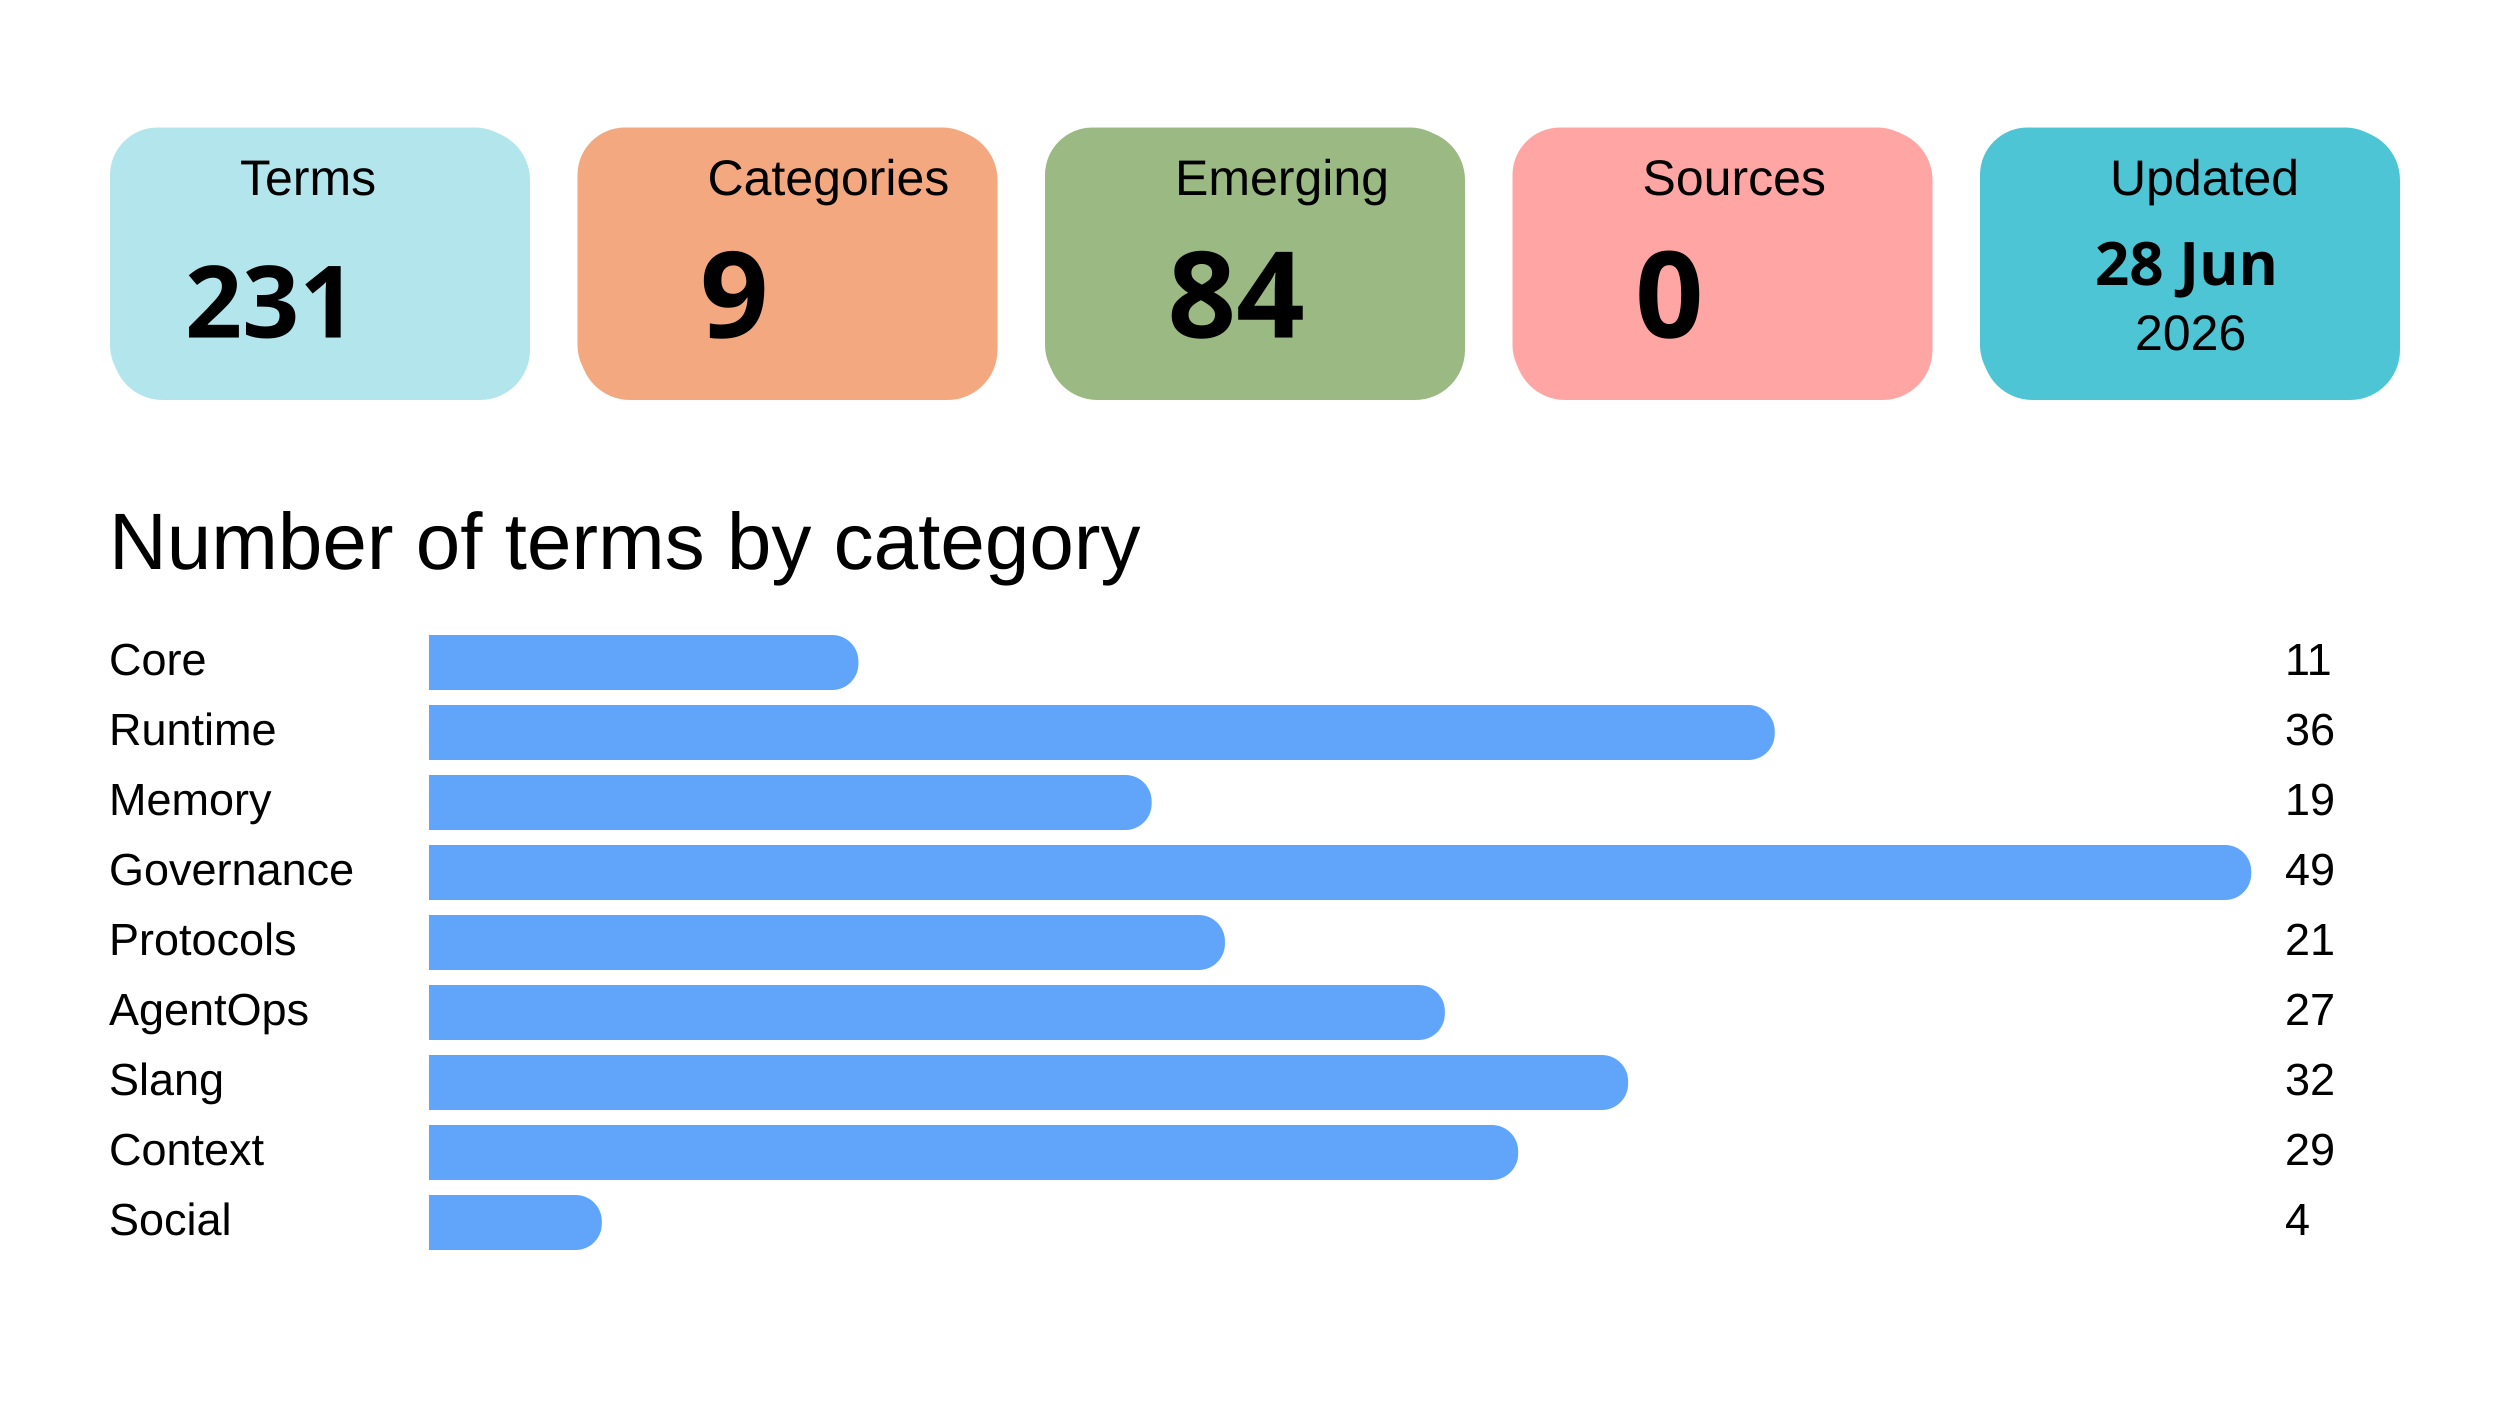
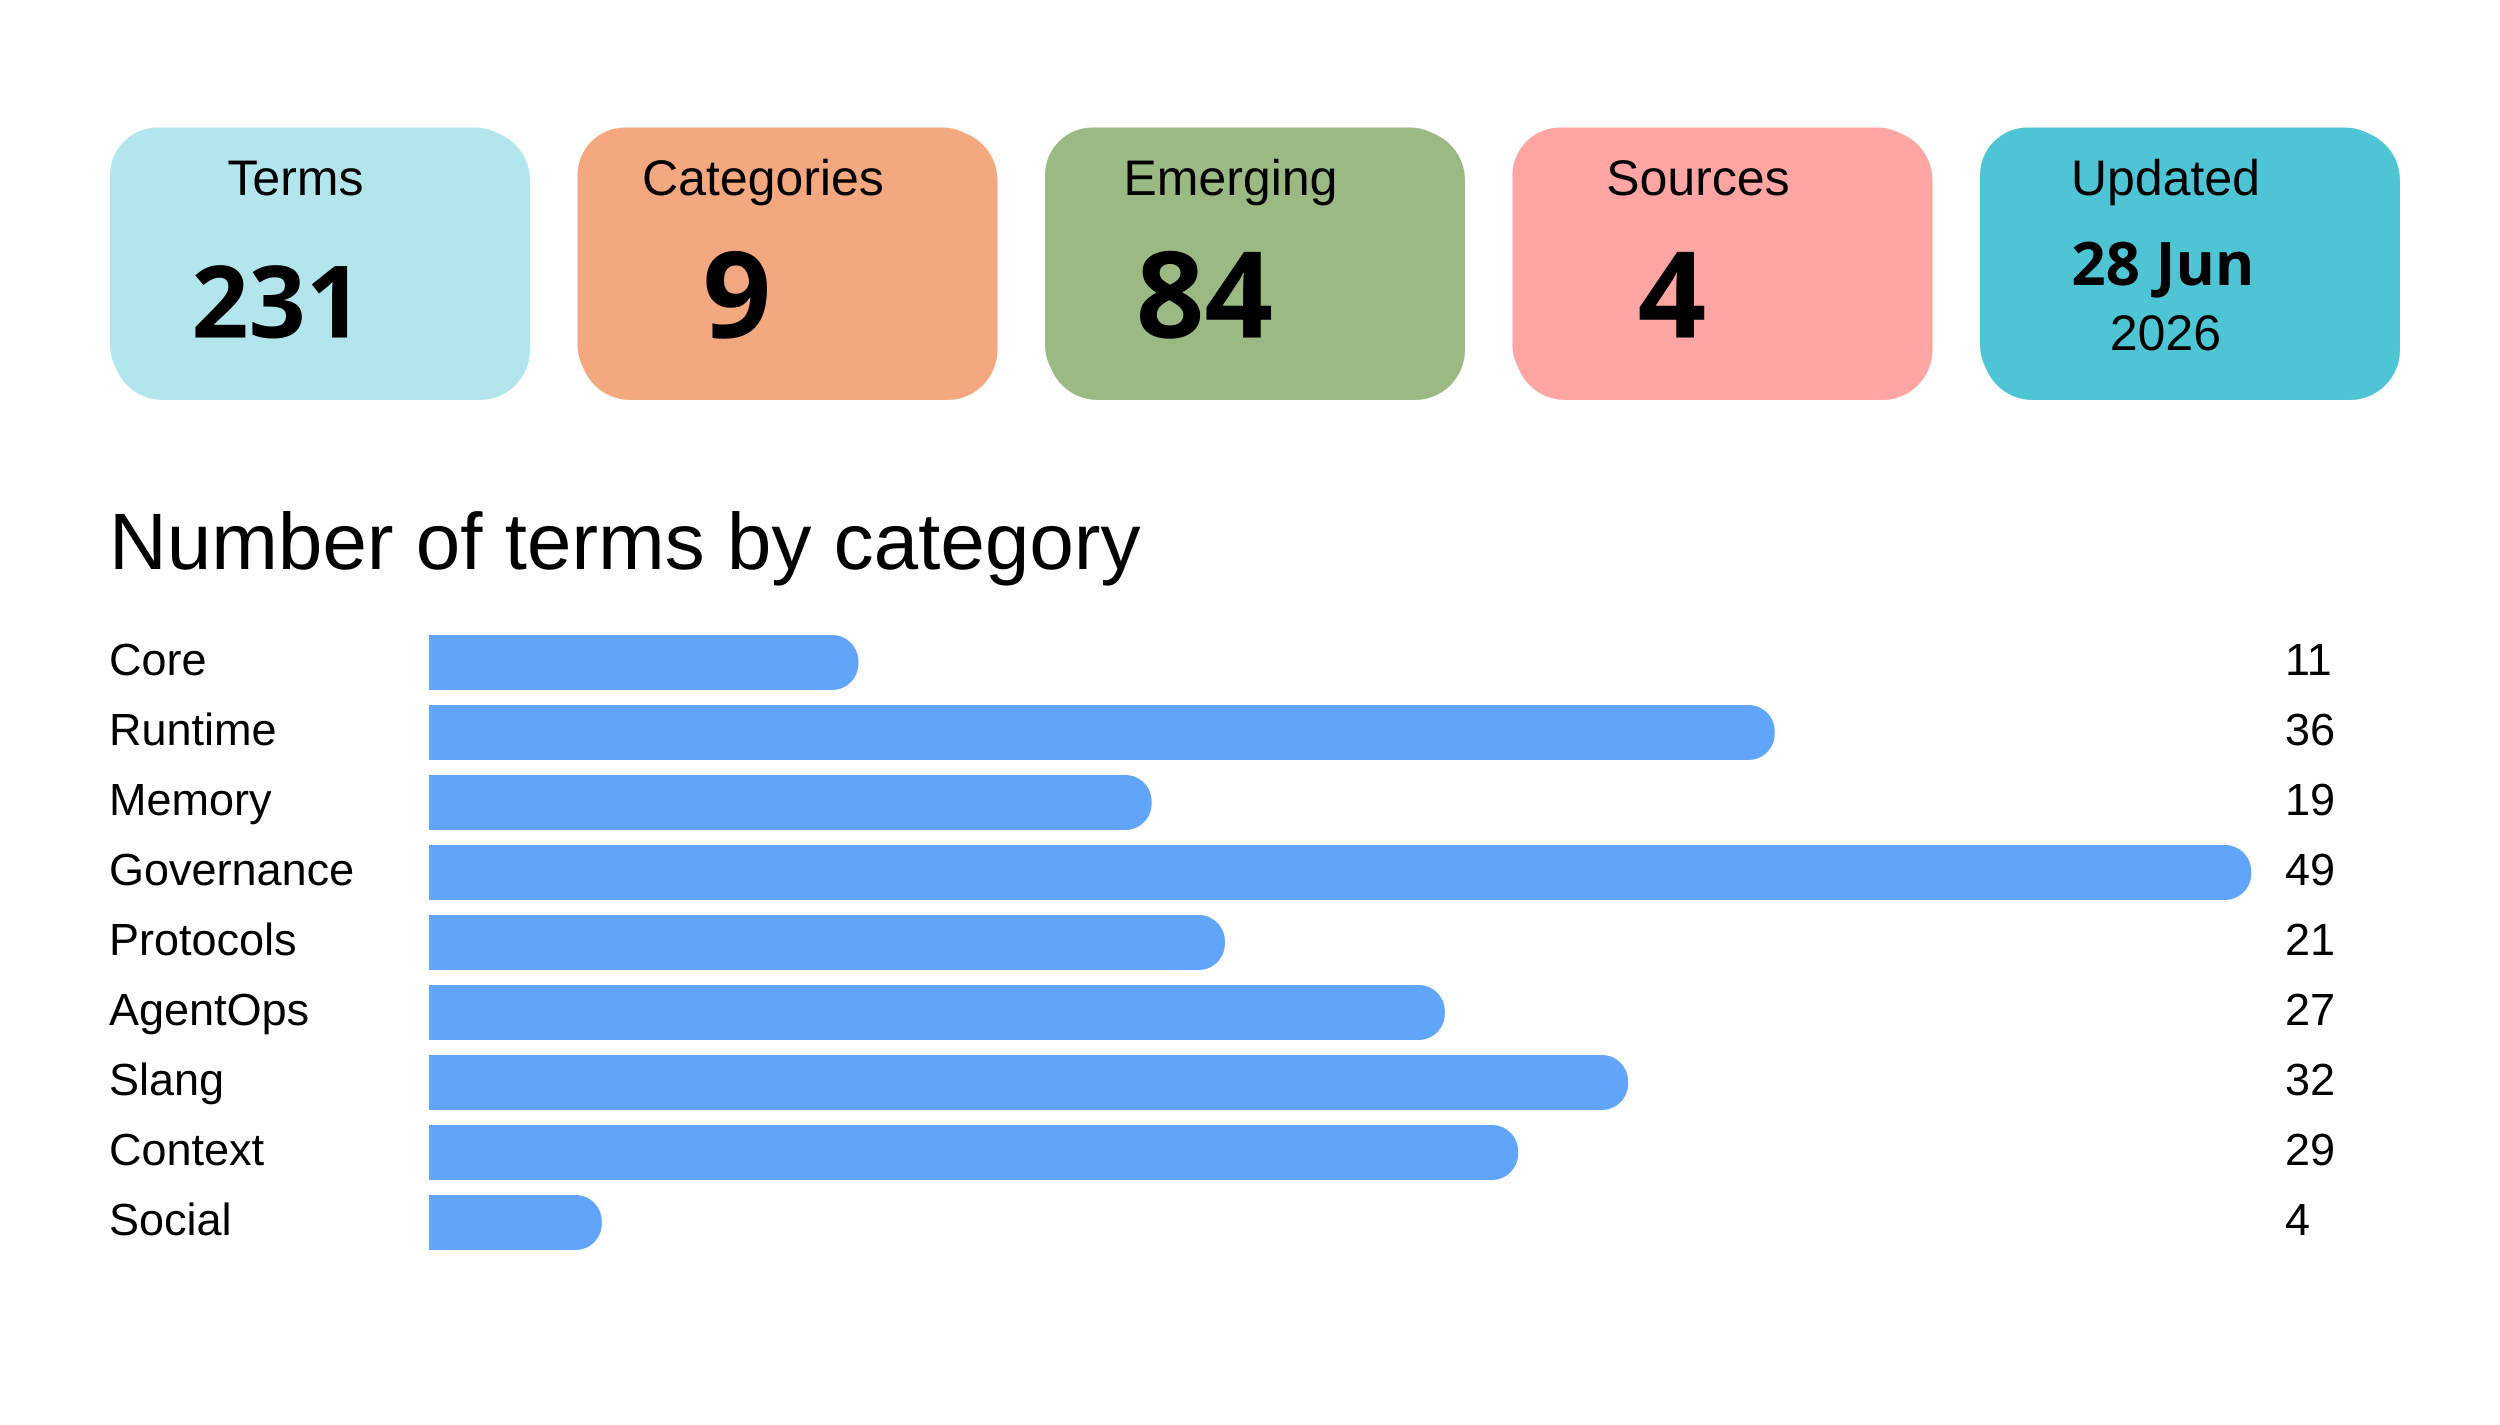
<svg xmlns="http://www.w3.org/2000/svg" width="1000" height="570" viewBox="0 0 1000 570" fill="none">
  <rect width="1000" height="570" fill="white" />
  <rect x="45" y="52" width="167" height="108" rx="20" fill="#B3E6EC" />
  <rect x="44" y="51" width="165" height="106" rx="19" fill="#EFEFEF" opacity="0.0" />
  <rect x="44" y="51" width="165" height="106" rx="19" fill="#B3E6EC" />
-   <text fill="black" style="white-space: pre" xml:space="preserve" font-family="Arial" font-size="20">
-     <tspan x="96" y="78">Terms</tspan>
+   <text fill="black" text-anchor="middle" style="white-space: pre" xml:space="preserve" font-family="Arial" font-size="20">
+     <tspan x="126.5" y="78">Terms</tspan>
  </text>
-   <text fill="black" style="white-space: pre" xml:space="preserve" font-family="Arial Black" font-size="40" font-weight="900">
-     <tspan x="74" y="135">231</tspan>
+   <text fill="black" text-anchor="middle" style="white-space: pre" xml:space="preserve" font-family="Arial Black" font-size="40" font-weight="900">
+     <tspan x="126.5" y="135">231</tspan>
  </text>
  <rect x="232" y="52" width="167" height="108" rx="20" fill="#F3A880" />
  <rect x="231" y="51" width="165" height="106" rx="19" fill="#EFEFEF" opacity="0.0" />
  <rect x="231" y="51" width="165" height="106" rx="19" fill="#F3A880" />
-   <text fill="black" style="white-space: pre" xml:space="preserve" font-family="Arial" font-size="20">
-     <tspan x="283" y="78">Categories</tspan>
+   <text fill="black" text-anchor="middle" style="white-space: pre" xml:space="preserve" font-family="Arial" font-size="20">
+     <tspan x="313.5" y="78">Categories</tspan>
  </text>
-   <text fill="black" style="white-space: pre" xml:space="preserve" font-family="Arial Black" font-size="48" font-weight="900">
-     <tspan x="280" y="135">9</tspan>
+   <text fill="black" text-anchor="middle" style="white-space: pre" xml:space="preserve" font-family="Arial Black" font-size="48" font-weight="900">
+     <tspan x="313.5" y="135">9</tspan>
  </text>
  <rect x="419" y="52" width="167" height="108" rx="20" fill="#9BB982" />
  <rect x="418" y="51" width="165" height="106" rx="19" fill="#EFEFEF" opacity="0.0" />
  <rect x="418" y="51" width="165" height="106" rx="19" fill="#9BB982" />
-   <text fill="black" style="white-space: pre" xml:space="preserve" font-family="Arial" font-size="20">
-     <tspan x="470" y="78">Emerging</tspan>
+   <text fill="black" text-anchor="middle" style="white-space: pre" xml:space="preserve" font-family="Arial" font-size="20">
+     <tspan x="500.5" y="78">Emerging</tspan>
  </text>
-   <text fill="black" style="white-space: pre" xml:space="preserve" font-family="Arial Black" font-size="48" font-weight="900">
-     <tspan x="467" y="135">84</tspan>
+   <text fill="black" text-anchor="middle" style="white-space: pre" xml:space="preserve" font-family="Arial Black" font-size="48" font-weight="900">
+     <tspan x="500.5" y="135">84</tspan>
  </text>
  <rect x="606" y="52" width="167" height="108" rx="20" fill="#FFA5A4" />
  <rect x="605" y="51" width="165" height="106" rx="19" fill="#EFEFEF" opacity="0.0" />
  <rect x="605" y="51" width="165" height="106" rx="19" fill="#FFA5A4" />
-   <text fill="black" style="white-space: pre" xml:space="preserve" font-family="Arial" font-size="20">
-     <tspan x="657" y="78">Sources</tspan>
+   <text fill="black" text-anchor="middle" style="white-space: pre" xml:space="preserve" font-family="Arial" font-size="20">
+     <tspan x="687.5" y="78">Sources</tspan>
  </text>
-   <text fill="black" style="white-space: pre" xml:space="preserve" font-family="Arial Black" font-size="48" font-weight="900">
-     <tspan x="654" y="135">0</tspan>
+   <text fill="black" text-anchor="middle" style="white-space: pre" xml:space="preserve" font-family="Arial Black" font-size="48" font-weight="900">
+     <tspan x="687.5" y="135">4</tspan>
  </text>
  <rect x="793" y="52" width="167" height="108" rx="20" fill="#4DC5D4" />
  <rect x="792" y="51" width="165" height="106" rx="19" fill="#EFEFEF" opacity="0.0" />
  <rect x="792" y="51" width="165" height="106" rx="19" fill="#4DC5D4" />
-   <text fill="black" style="white-space: pre" xml:space="preserve" font-family="Arial" font-size="20">
-     <tspan x="844" y="78">Updated</tspan>
+   <text fill="black" text-anchor="middle" style="white-space: pre" xml:space="preserve" font-family="Arial" font-size="20">
+     <tspan x="874.5" y="78">Updated</tspan>
  </text>
-   <text fill="black" style="white-space: pre" xml:space="preserve" font-family="Arial Black" font-size="24" font-weight="900">
-     <tspan x="838" y="114">28 Jun</tspan>
+   <text fill="black" text-anchor="middle" style="white-space: pre" xml:space="preserve" font-family="Arial Black" font-size="24" font-weight="900">
+     <tspan x="874.5" y="114">28 Jun</tspan>
  </text>
-   <text fill="black" style="white-space: pre" xml:space="preserve" font-family="Arial" font-size="20">
-     <tspan x="854" y="140">2026</tspan>
+   <text fill="black" text-anchor="middle" style="white-space: pre" xml:space="preserve" font-family="Arial" font-size="20">
+     <tspan x="874.5" y="140">2026</tspan>
  </text>
  <text fill="black" style="white-space: pre" xml:space="preserve" font-family="Arial" font-size="32">
    <tspan x="43.59" y="227.594">Number of terms by category</tspan>
  </text>
  <g clip-path="url(#clip0)">
    <text fill="black" style="white-space: pre" xml:space="preserve" font-family="Arial" font-size="18">
      <tspan x="43.59" y="270.000">Core</tspan>
    </text>
    <path d="M171.59 254H332.866C338.666 254 343.366 258.701 343.366 264.5V265.5C343.366 271.299 338.666 276 332.866 276H171.59V254Z" fill="#60A5FA" />
    <text fill="black" style="white-space: pre" xml:space="preserve" font-family="Arial" font-size="18">
      <tspan x="914" y="270.000">11</tspan>
    </text>
    <text fill="black" style="white-space: pre" xml:space="preserve" font-family="Arial" font-size="18">
      <tspan x="43.59" y="298.000">Runtime</tspan>
    </text>
    <path d="M171.59 282H699.401C705.201 282 709.901 286.701 709.901 292.5V293.5C709.901 299.299 705.201 304 699.401 304H171.59V282Z" fill="#60A5FA" />
    <text fill="black" style="white-space: pre" xml:space="preserve" font-family="Arial" font-size="18">
      <tspan x="914" y="298.000">36</tspan>
    </text>
    <text fill="black" style="white-space: pre" xml:space="preserve" font-family="Arial" font-size="18">
      <tspan x="43.59" y="326.000">Memory</tspan>
    </text>
    <path d="M171.59 310H450.157C455.957 310 460.657 314.701 460.657 320.5V321.5C460.657 327.299 455.957 332 450.157 332H171.59V310Z" fill="#60A5FA" />
    <text fill="black" style="white-space: pre" xml:space="preserve" font-family="Arial" font-size="18">
      <tspan x="914" y="326.000">19</tspan>
    </text>
    <text fill="black" style="white-space: pre" xml:space="preserve" font-family="Arial" font-size="18">
      <tspan x="43.59" y="354.000">Governance</tspan>
    </text>
    <path d="M171.59 338H890.0C895.8 338 900.5 342.701 900.5 348.5V349.5C900.5 355.299 895.8 360 890.0 360H171.59V338Z" fill="#60A5FA" />
    <text fill="black" style="white-space: pre" xml:space="preserve" font-family="Arial" font-size="18">
      <tspan x="914" y="354.000">49</tspan>
    </text>
    <text fill="black" style="white-space: pre" xml:space="preserve" font-family="Arial" font-size="18">
      <tspan x="43.59" y="382.000">Protocols</tspan>
    </text>
    <path d="M171.59 366H479.48C485.28 366 489.98 370.701 489.98 376.5V377.5C489.98 383.299 485.28 388 479.48 388H171.59V366Z" fill="#60A5FA" />
    <text fill="black" style="white-space: pre" xml:space="preserve" font-family="Arial" font-size="18">
      <tspan x="914" y="382.000">21</tspan>
    </text>
    <text fill="black" style="white-space: pre" xml:space="preserve" font-family="Arial" font-size="18">
      <tspan x="43.59" y="410.000">AgentOps</tspan>
    </text>
    <path d="M171.59 394H567.448C573.248 394 577.948 398.701 577.948 404.5V405.5C577.948 411.299 573.248 416 567.448 416H171.59V394Z" fill="#60A5FA" />
    <text fill="black" style="white-space: pre" xml:space="preserve" font-family="Arial" font-size="18">
      <tspan x="914" y="410.000">27</tspan>
    </text>
    <text fill="black" style="white-space: pre" xml:space="preserve" font-family="Arial" font-size="18">
      <tspan x="43.59" y="438.000">Slang</tspan>
    </text>
    <path d="M171.59 422H640.756C646.556 422 651.256 426.701 651.256 432.5V433.5C651.256 439.299 646.556 444 640.756 444H171.59V422Z" fill="#60A5FA" />
    <text fill="black" style="white-space: pre" xml:space="preserve" font-family="Arial" font-size="18">
      <tspan x="914" y="438.000">32</tspan>
    </text>
    <text fill="black" style="white-space: pre" xml:space="preserve" font-family="Arial" font-size="18">
      <tspan x="43.59" y="466.000">Context</tspan>
    </text>
    <path d="M171.59 450H596.771C602.571 450 607.271 454.701 607.271 460.5V461.5C607.271 467.299 602.571 472 596.771 472H171.59V450Z" fill="#60A5FA" />
    <text fill="black" style="white-space: pre" xml:space="preserve" font-family="Arial" font-size="18">
      <tspan x="914" y="466.000">29</tspan>
    </text>
    <text fill="black" style="white-space: pre" xml:space="preserve" font-family="Arial" font-size="18">
      <tspan x="43.59" y="494.000">Social</tspan>
    </text>
    <path d="M171.59 478H230.236C236.036 478 240.736 482.701 240.736 488.5V489.5C240.736 495.299 236.036 500 230.236 500H171.59V478Z" fill="#60A5FA" />
    <text fill="black" style="white-space: pre" xml:space="preserve" font-family="Arial" font-size="18">
      <tspan x="914" y="494.000">4</tspan>
    </text>
  </g>
  <defs>
    <clipPath id="clip0">
      <rect width="915" height="260" fill="white" transform="translate(43.5898 240)" />
    </clipPath>
  </defs>
</svg>
